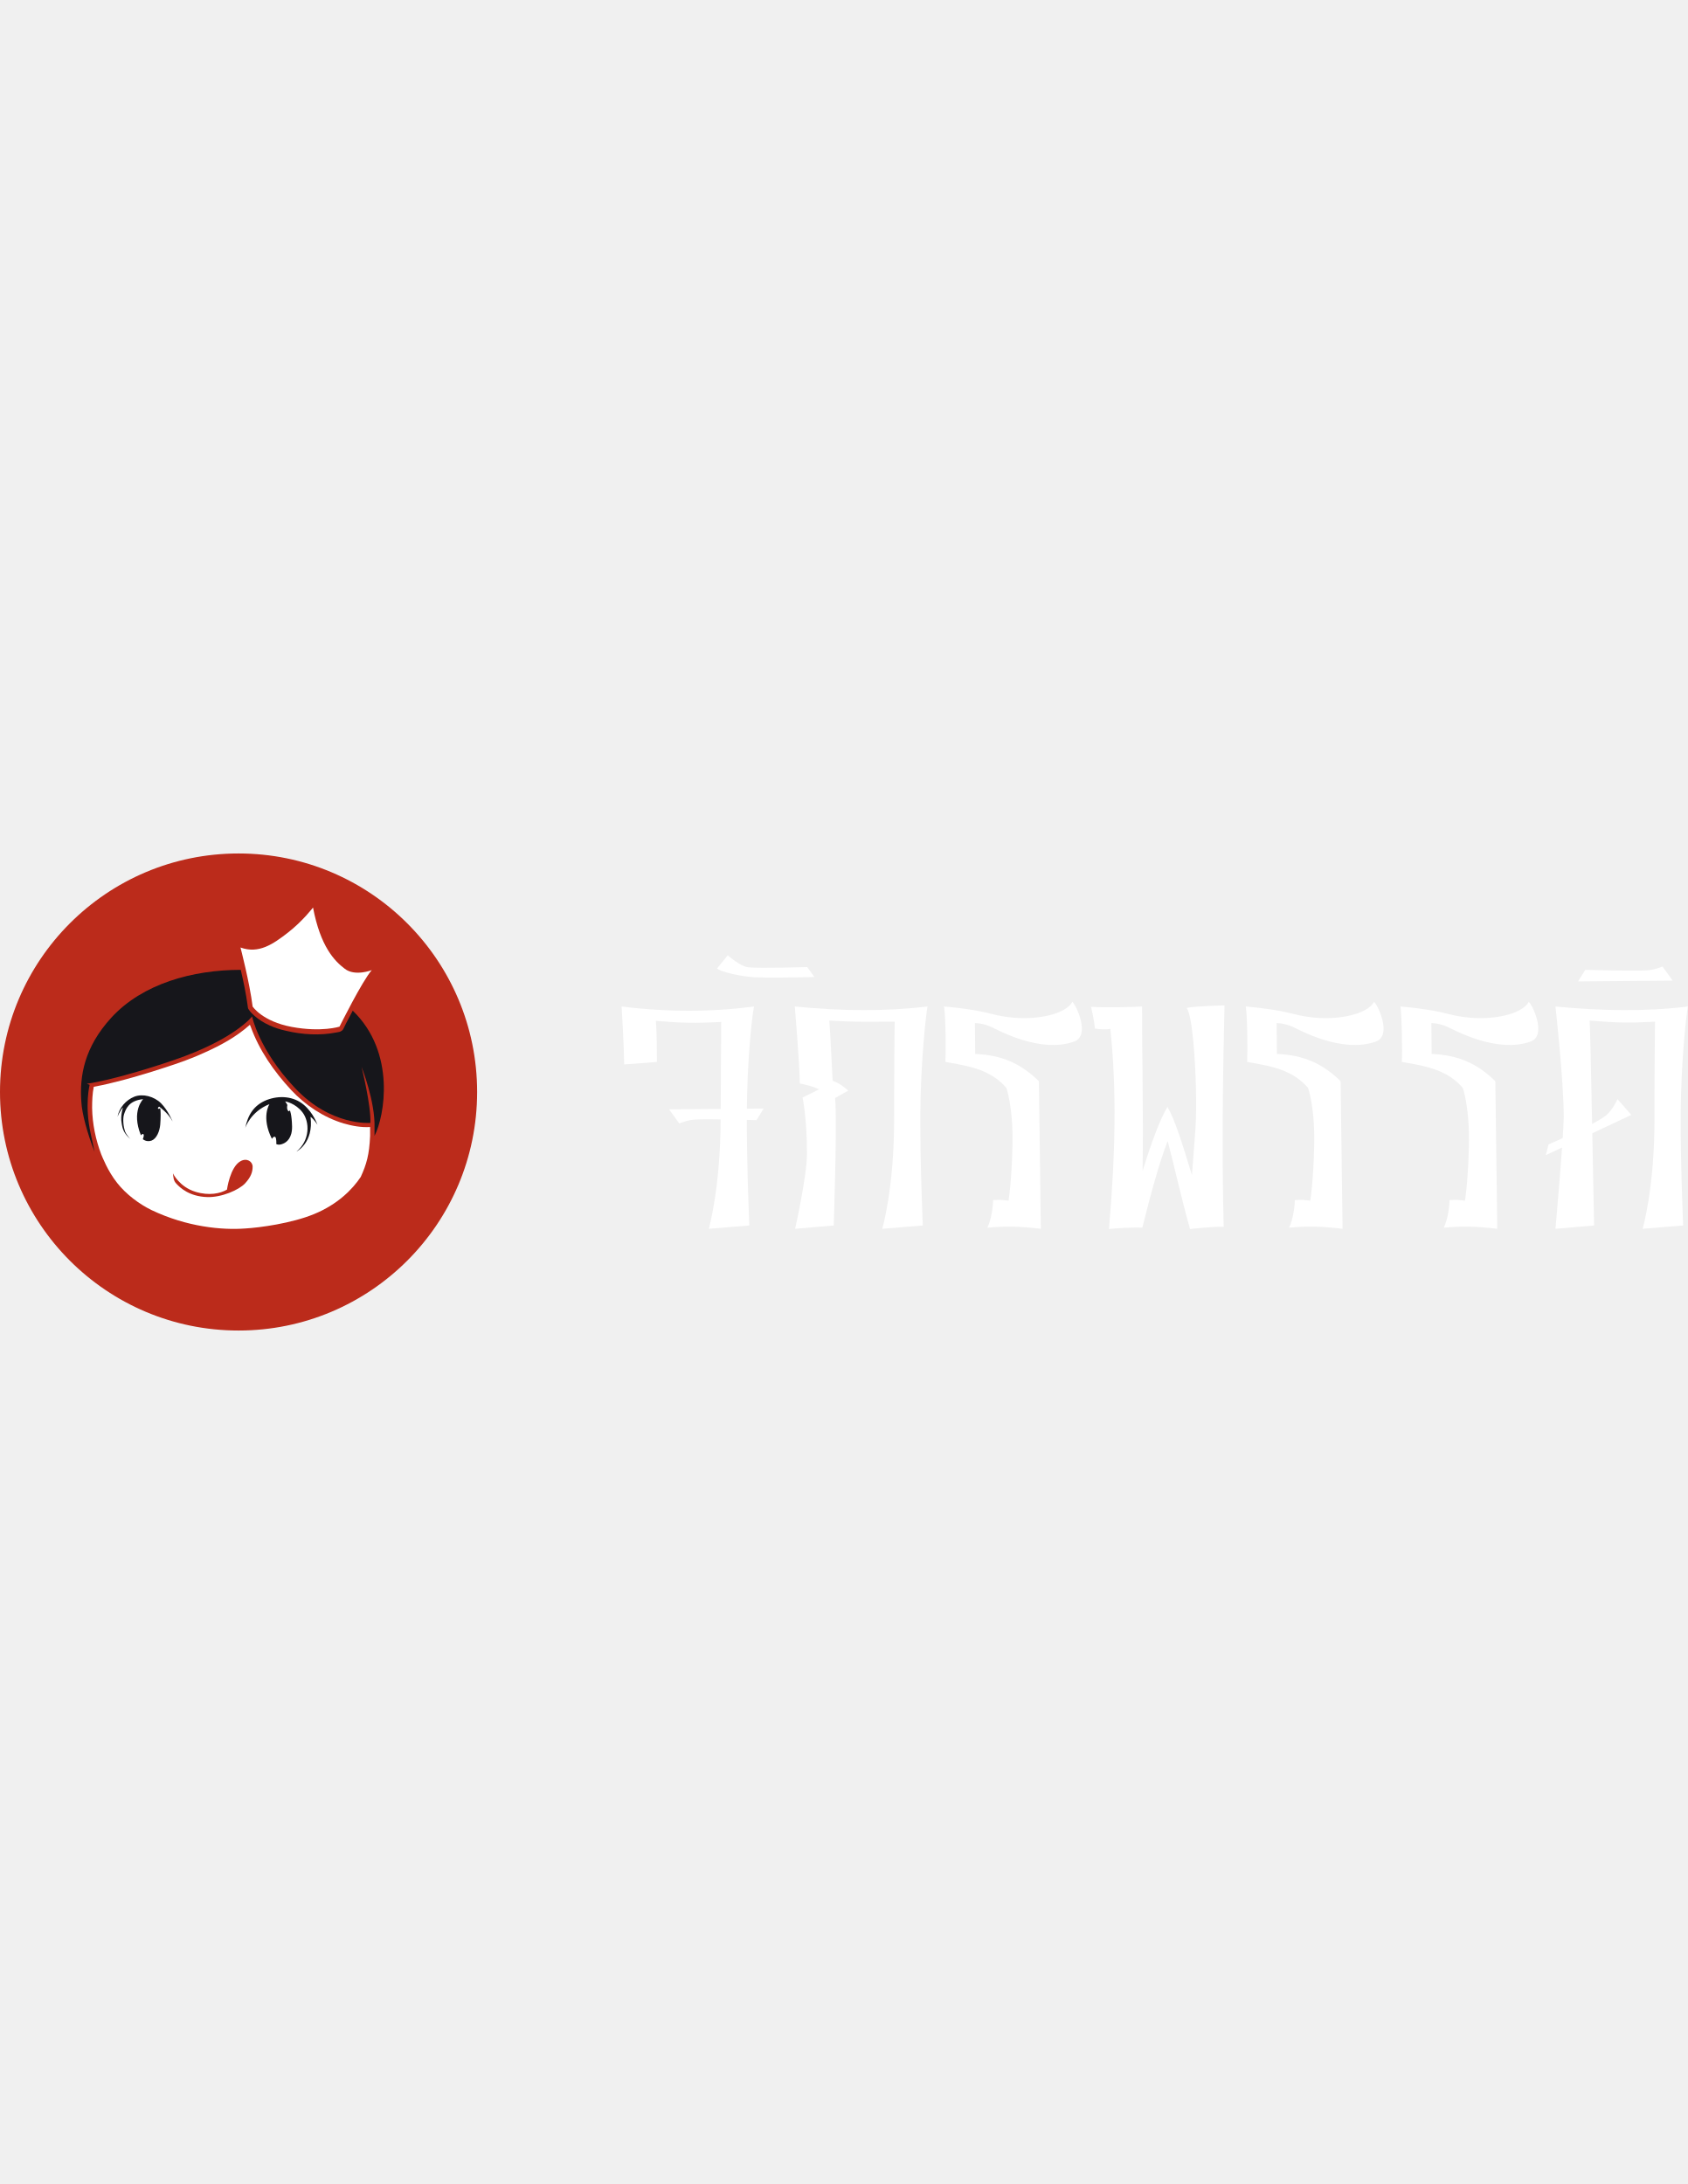
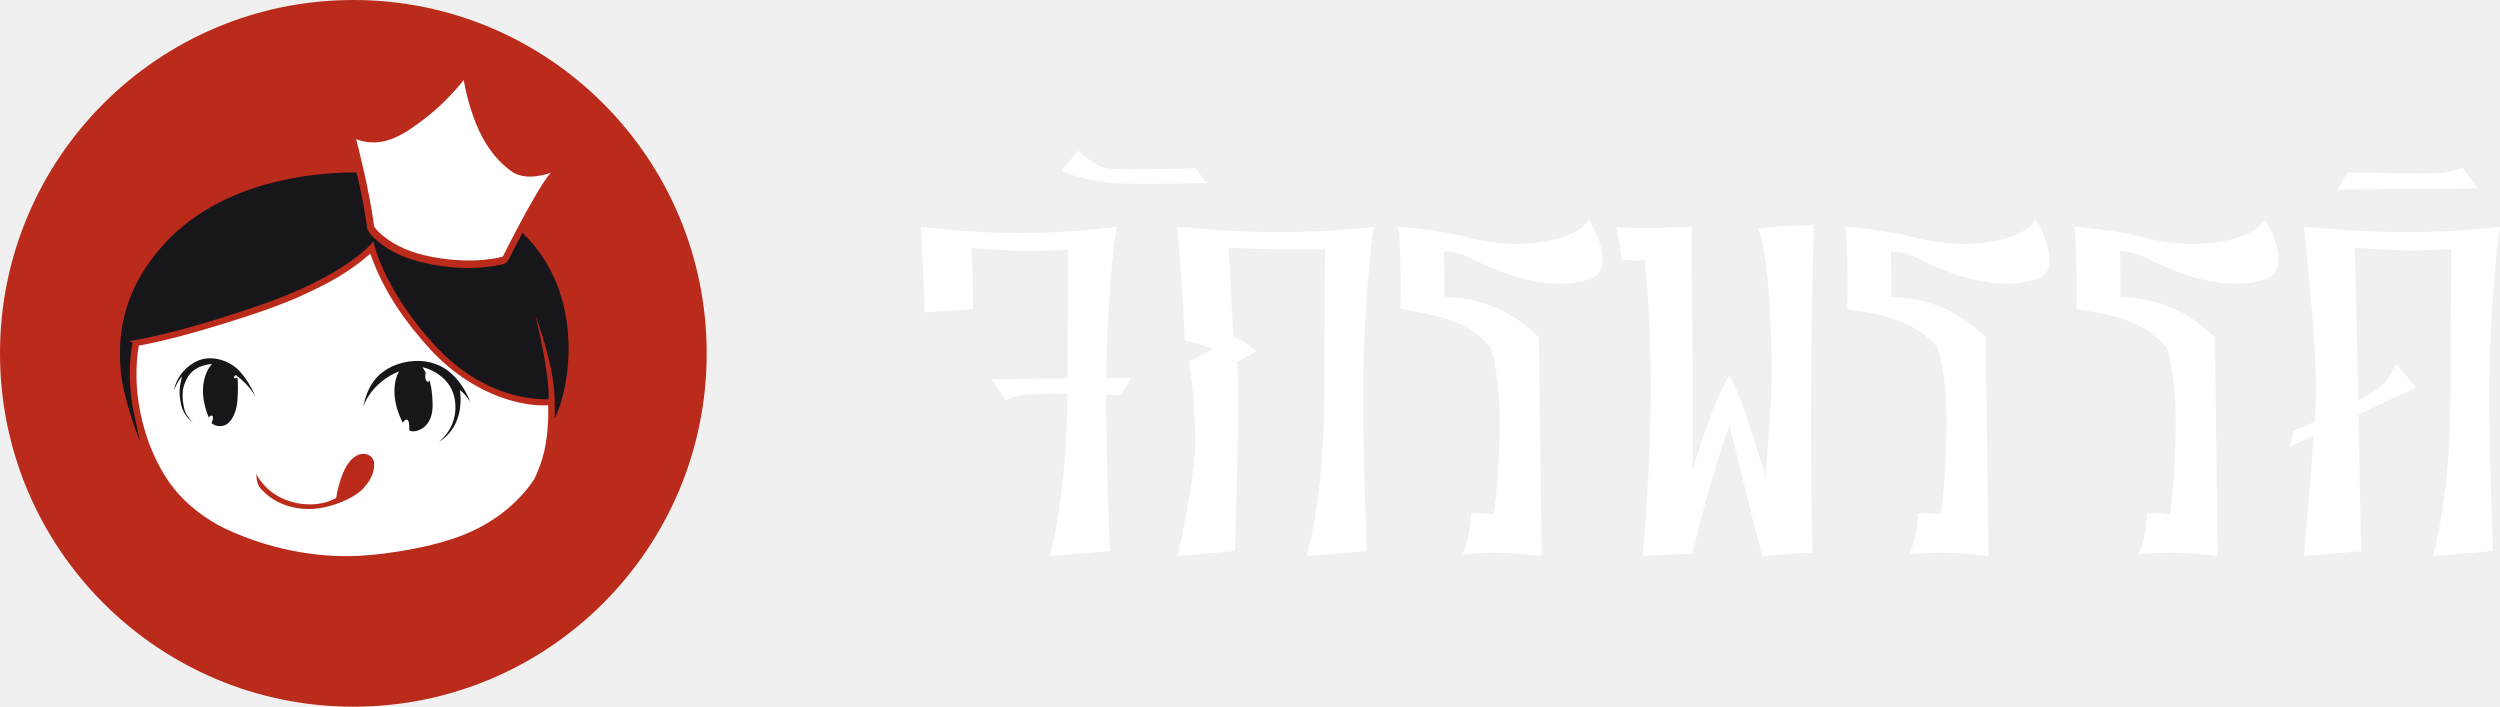
- <svg xmlns="http://www.w3.org/2000/svg" version="1.1" id="Layer_1" x="0px" y="0px" viewBox="0 0 612 792" style="enable-background:new 0 0 612 792;" xml:space="preserve">
+ <svg xmlns="http://www.w3.org/2000/svg" version="1.1" id="Layer_1" x="0px" y="0px" viewBox="0 0 612 173" style="enable-background:new 0 0 612 173;" xml:space="preserve">
  <style type="text/css">
	.st0{fill:#BB2B1B;}
	.st1{fill:#FFFFFF;}
	.st2{fill:#16161B;}
</style>
  <g id="logo_white">
    <g>
-       <circle class="st0" cx="86.5" cy="396" r="86.5" />
+       <circle class="st0" cx="86.5" cy="86.5" r="86.5" />
      <g>
-         <path class="st1" d="M54.9,438.8c-4.3-2.1-9.1-5.6-12.4-9.8c-3.5-4.4-5.4-9.5-5.8-10.4c-2-5.3-3.2-11-3.3-16.8     c0-2.6,0.1-5.2,0.6-7.7l0,0c1.8-0.3,3.5-0.7,5.3-1.1c6.9-1.6,13.8-3.7,20.6-5.9c4.9-1.6,9.8-3.3,14.5-5.5     c5.8-2.6,11.4-5.7,16-9.8c0.1-0.1,0.1-0.1,0.2-0.2c0,0,0.2,0.4,0.3,0.7c3.1,8.6,8.4,16.2,14.6,22.9c5.2,5.6,11.8,10,19.1,12.2     c3.1,0.9,6.4,1.5,9.6,1.3c0,1.1,0,2.1,0,3.2c-0.3,6.9-1.3,10.3-3.4,14.9c-3,4.5-8.4,10-17,13.5c-8,3.3-19.6,4.9-25,5.2     C80.6,446.1,67.9,445,54.9,438.8L54.9,438.8z" />
-         <path class="st0" d="M62.7,425.5c0,0,2.3,4.9,8.2,6.7c4.9,1.5,9,0.6,11.4-0.8c0,0,1.1-8.2,4.9-10.3c2.3-1.3,4.4,0.1,4.4,2     c0,1.9-0.6,3.7-2.7,6c-2.2,2.4-8.6,5.2-13.8,5c-6.5-0.2-9.9-3.5-11-4.7C62.8,428.2,62.9,426.8,62.7,425.5z" />
-         <path class="st2" d="M88.9,409.1c0,0,1.8-5.9,8.8-8.7c0,0-3.1,4.7,0.9,12.6c0,0,0.6-1.1,1.2-0.7c0.5,0.4,0.4,2.6,0.4,2.6     s0.9,0.5,2.3-0.1c1.4-0.5,3.5-2.1,3.4-6.4c-0.1-4.3-0.8-5.8-0.8-5.8s-0.1,0.3-0.3,0.4c-0.2,0.1-1-0.6-0.6-2.3     c0,0-0.6-1.1-0.8-1.3c0,0,3.7,0.6,6.3,4c2.6,3.4,2.8,10.1-2.2,14.2c0,0,6.3-3.1,5.1-12.6c0,0,1.3,0.9,2.5,2.9c0,0-1.4-4.3-5-7.3     s-8.7-3.5-13.4-1.7C92,400.8,89.9,404.3,88.9,409.1L88.9,409.1z" />
-         <path class="st2" d="M47.3,413.1c0,0-1.4-1.4-2-2.9c-0.5-1.5-0.9-4.4-0.3-6.2c0.6-1.7,1.6-4.9,6.9-5.4c0,0-4.4,4.3-0.8,13.1     c0,0,0.5-0.7,0.9-0.4c0.4,0.3-0.2,1.8-0.2,1.8s1.3,1.2,3.2,0.5c1.8-0.7,2.9-3.4,3.1-5.8c0.2-2.4,0.2-5.1,0-5.9     c0,0-0.6,0.4-0.8,0.1c-0.2-0.3,0.4-0.7,0.4-0.7s3.2,2.2,4.9,5.4c0,0-1.7-4.1-4.2-6.6c-2.5-2.5-6.6-3.6-9.7-2.4     c-3,1.2-5.5,4-6.1,7.3c0,0,0.9-2.3,2-3.4c0,0-1,3-0.5,5.6C44.4,409.4,44.9,411,47.3,413.1L47.3,413.1z" />
-         <path class="st1" d="M91.6,365c0,0,3.5,5.4,14.2,7.4c10.8,2,17.3-0.1,17.3-0.1s8.2-16.5,11.7-20.5c0,0-6.1,2.4-9.8-0.5     c-3.7-2.8-8.8-8-11.5-22.2c0,0-3.7,4.9-9.1,9.1s-10.6,7.8-17.2,5.4C87.2,343.6,90.5,356.2,91.6,365z" />
-         <path class="st2" d="M135.8,408.9c0.3-9.4-4.7-22-4.7-22s3.5,14.1,3.2,20.3c0,0-14.3,1.3-27.4-12.7     c-13.1-13.9-15.5-25.9-15.5-25.9s-6.3,8.3-28.3,15.8c-22,7.5-31.6,8.6-31.6,8.6l1,0.4c0,0-1.9,7.4,0.4,17.8     c1.1,5,1.4,6.5,1.4,6.5c-2.6-6.6-4.6-13.9-4.8-18.1c-0.7-9.3,1-19.8,10.9-30.6c11.3-12.3,29.5-17.3,46.9-17.3     c1,4.3,1.9,8.6,2.5,13c0,0.4,0.1,0.7,0.2,1.1l0.2,0.3c0.6,0.9,1.3,1.6,2.1,2.3c3.2,2.8,7.3,4.5,11.4,5.4     c5.9,1.4,12.3,1.8,18.3,0.6c0.7-0.1,1.4-0.2,1.9-0.6c0.3-0.2,0.4-0.3,0.6-0.7l0,0c1.4-2.8,0.7-1.5,2.2-4.3l1.2-2.3     c15.8,15.2,11.5,38.5,7.9,45.4L135.8,408.9z" />
+         <path class="st1" d="M54.9,129.3c-4.3-2.1-9.1-5.6-12.4-9.8c-3.5-4.4-5.4-9.5-5.8-10.4c-2-5.3-3.2-11-3.3-16.8     c0-2.6,0.1-5.2,0.6-7.7l0,0c1.8-0.3,3.5-0.7,5.3-1.1c6.9-1.6,13.8-3.7,20.6-5.9c4.9-1.6,9.8-3.3,14.5-5.5     c5.8-2.6,11.4-5.7,16-9.8c0.1-0.1,0.1-0.1,0.2-0.2c0,0,0.2,0.4,0.3,0.7c3.1,8.6,8.4,16.2,14.6,22.9c5.2,5.6,11.8,10,19.1,12.2     c3.1,0.9,6.4,1.5,9.6,1.3c0,1.1,0,2.1,0,3.2c-0.3,6.9-1.3,10.3-3.4,14.9c-3,4.5-8.4,10-17,13.5c-8,3.3-19.6,4.9-25,5.2     C80.6,136.6,67.9,135.5,54.9,129.3L54.9,129.3z" />
+         <path class="st0" d="M62.7,116c0,0,2.3,4.9,8.2,6.7c4.9,1.5,9,0.6,11.4-0.8c0,0,1.1-8.2,4.9-10.3c2.3-1.3,4.4,0.1,4.4,2     s-0.6,3.7-2.7,6c-2.2,2.4-8.6,5.2-13.8,5c-6.5-0.2-9.9-3.5-11-4.7C62.8,118.7,62.9,117.3,62.7,116z" />
+         <path class="st2" d="M88.9,99.6c0,0,1.8-5.9,8.8-8.7c0,0-3.1,4.7,0.9,12.6c0,0,0.6-1.1,1.2-0.7c0.5,0.4,0.4,2.6,0.4,2.6     s0.9,0.5,2.3-0.1c1.4-0.5,3.5-2.1,3.4-6.4s-0.8-5.8-0.8-5.8s-0.1,0.3-0.3,0.4c-0.2,0.1-1-0.6-0.6-2.3c0,0-0.6-1.1-0.8-1.3     c0,0,3.7,0.6,6.3,4c2.6,3.4,2.8,10.1-2.2,14.2c0,0,6.3-3.1,5.1-12.6c0,0,1.3,0.9,2.5,2.9c0,0-1.4-4.3-5-7.3s-8.7-3.5-13.4-1.7     C92,91.3,89.9,94.8,88.9,99.6L88.9,99.6z" />
+         <path class="st2" d="M47.3,103.6c0,0-1.4-1.4-2-2.9c-0.5-1.5-0.9-4.4-0.3-6.2c0.6-1.7,1.6-4.9,6.9-5.4c0,0-4.4,4.3-0.8,13.1     c0,0,0.5-0.7,0.9-0.4c0.4,0.3-0.2,1.8-0.2,1.8s1.3,1.2,3.2,0.5c1.8-0.7,2.9-3.4,3.1-5.8c0.2-2.4,0.2-5.1,0-5.9     c0,0-0.6,0.4-0.8,0.1s0.4-0.7,0.4-0.7s3.2,2.2,4.9,5.4c0,0-1.7-4.1-4.2-6.6s-6.6-3.6-9.7-2.4c-3,1.2-5.5,4-6.1,7.3     c0,0,0.9-2.3,2-3.4c0,0-1,3-0.5,5.6C44.4,99.9,44.9,101.5,47.3,103.6L47.3,103.6z" />
+         <path class="st1" d="M91.6,55.5c0,0,3.5,5.4,14.2,7.4c10.8,2,17.3-0.1,17.3-0.1s8.2-16.5,11.7-20.5c0,0-6.1,2.4-9.8-0.5     c-3.7-2.8-8.8-8-11.5-22.2c0,0-3.7,4.9-9.1,9.1s-10.6,7.8-17.2,5.4C87.2,34.1,90.5,46.7,91.6,55.5z" />
+         <path class="st2" d="M135.8,99.4c0.3-9.4-4.7-22-4.7-22s3.5,14.1,3.2,20.3c0,0-14.3,1.3-27.4-12.7C93.8,71.1,91.4,59.1,91.4,59.1     s-6.3,8.3-28.3,15.8s-31.6,8.6-31.6,8.6l1,0.4c0,0-1.9,7.4,0.4,17.8c1.1,5,1.4,6.5,1.4,6.5c-2.6-6.6-4.6-13.9-4.8-18.1     c-0.7-9.3,1-19.8,10.9-30.6c11.3-12.3,29.5-17.3,46.9-17.3c1,4.3,1.9,8.6,2.5,13c0,0.4,0.1,0.7,0.2,1.1l0.2,0.3     c0.6,0.9,1.3,1.6,2.1,2.3c3.2,2.8,7.3,4.5,11.4,5.4c5.9,1.4,12.3,1.8,18.3,0.6c0.7-0.1,1.4-0.2,1.9-0.6c0.3-0.2,0.4-0.3,0.6-0.7     l0,0c1.4-2.8,0.7-1.5,2.2-4.3l1.2-2.3c15.8,15.2,11.5,38.5,7.9,45.4L135.8,99.4z" />
      </g>
    </g>
    <g>
-       <path class="st1" d="M242.6,402.3l3.7,5.1c0,0,3-1.3,5.8-1.4c4.5-0.3,22.2,0.2,22.2,0.2l2.6-4.2L242.6,402.3L242.6,402.3z" />
-       <path class="st1" d="M606.5,355.6l-3.7-5.1c0,0-3,1.3-5.8,1.4c-4.5,0.3-22.2-0.2-22.2-0.2l-2.6,4.2L606.5,355.6L606.5,355.6z" />
-       <path class="st1" d="M591.5,404.3l-5-5.7c0,0-1.6,3.6-3.9,5.7c-2.4,2-7.7,4.5-11,6.1c-6.1,2.9-10.1,4.6-10.1,4.6l-1,3.9    L591.5,404.3z" />
-       <path class="st1" d="M260,351.2l3.9-4.8c0,0,4.3,4,7.5,4.4c4.5,0.4,21.3-0.1,21.3-0.1l2.6,3.6c-8.4,0.2-16.8,0.3-21.7,0.1    C268.7,354.1,261.4,352.5,260,351.2z" />
-       <path class="st1" d="M257,445.6l14.7-1.2c0,0-1-22.6-0.9-41.1c0.1-18.5,1.8-34.3,2.6-38.3c-15.2,2-31.1,2.1-48,0    c0,0,0.9,14.8,0.9,21l11.9-0.9c0,0,0-11.2-0.4-14.9c9.8,0.8,14,0.9,23.7,0.4c0,0-0.1,14.8-0.2,35.5    C261.2,431.1,257,445.6,257,445.6L257,445.6z" />
-       <path class="st1" d="M336.3,365c-0.7,4.1-2.4,19.9-2.6,38.3c-0.1,18.5,0.9,41.1,0.9,41.1l-14.7,1.2c0,0,4.3-14.5,4.3-39.6    c0-20.6,0.2-35.5,0.2-35.5c-9.8,0-13.7,0.2-23.7-0.4c0.3,3.6,1.2,21.1,1.2,21.8c2.4,1,3.2,1.5,5.7,3.6c-2.6,1.4-4.8,2.7-4.8,2.7    c0.8,8.7-0.5,46.2-0.5,46.2l-14,1.2c0,0,4.3-19.1,4.3-27.2c0-13.3-1.6-20.4-1.6-20.4c2.4-1.1,6-3,6-3c-2.5-1.1-4.6-1.6-7-2.1    c0-6.2-1.8-27.9-1.8-27.9C305.3,366.7,321.2,366.8,336.3,365L336.3,365z" />
-       <path class="st1" d="M612,365c-0.7,4.1-2.4,19.9-2.6,38.3c-0.1,18.5,0.9,41.1,0.9,41.1l-14.7,1.2c0,0,4.3-14.5,4.3-39.6    c0-20.6,0.2-35.5,0.2-35.5c-9.7,0.5-13.7,0.4-23.7-0.4c0.3,3.6,1.6,74.3,1.6,74.3l-14,1.2c0,0,2.9-32.4,3-40.5    c0-13.3-3-40.1-3-40.1C580.6,366.6,596.6,366.9,612,365z" />
-       <path class="st1" d="M486.8,445.6c-7.7-0.9-12.5-1-19.4-0.4c1.6-3.2,2.1-8.4,2.1-10c3.7-0.2,2.9,0,5.6,0.2c0,0,1.1-6.6,1.4-19.4    c0.4-14.3-2.2-21.5-2.2-21.5c-5.4-6.2-12.3-7.8-22.1-9.4c0.2-3.8,0.1-16.7-0.5-20.1c0,0,10.2,0.8,16.9,2.6    c14.2,3.8,27.4,0.3,29.6-4.3c1.3,0.9,6.7,12.2,0.7,14.4c-12.2,4.4-27.5-4.1-30.1-5.3c-3.1-1.4-5.9-1.4-5.9-1.4l0.1,11.2    c9.6,0.4,16.5,3.4,23.1,9.9L486.8,445.6L486.8,445.6z" />
-       <path class="st1" d="M542.9,445.6c-7.7-0.9-12.5-1-19.4-0.4c1.6-3.2,2.1-8.4,2.1-10c3.8-0.2,2.9,0,5.6,0.2c0,0,1.1-6.6,1.4-19.4    c0.4-14.3-2.2-21.5-2.2-21.5c-5.4-6.2-12.3-7.8-22.1-9.4c0.2-3.8,0-16.7-0.5-20.1c0,0,10.2,0.8,16.9,2.6    c14.2,3.8,27.4,0.3,29.6-4.3c1.3,0.9,6.7,12.2,0.7,14.4c-12.2,4.4-27.5-4.1-30.1-5.3c-3.1-1.4-5.9-1.4-5.9-1.4l0.1,11.2    c9.6,0.4,16.5,3.4,23.1,9.9L542.9,445.6L542.9,445.6z" />
-       <path class="st1" d="M377.4,445.6c-7.7-0.9-12.5-1-19.4-0.4c1.6-3.2,2.1-8.4,2.1-10c3.7-0.2,2.9,0,5.6,0.2c0,0,1.1-6.6,1.4-19.4    c0.4-14.3-2.2-21.5-2.2-21.5c-5.4-6.2-12.3-7.8-22.1-9.4c0.2-3.8,0.1-16.7-0.5-20.1c0,0,10.2,0.8,16.9,2.6    c14.2,3.8,27.4,0.3,29.6-4.3c1.3,0.9,6.7,12.2,0.7,14.4c-12.2,4.4-27.5-4.1-30.1-5.3c-3.1-1.4-5.9-1.4-5.9-1.4l0.1,11.2    c9.6,0.4,16.5,3.4,23.1,9.9L377.4,445.6L377.4,445.6z" />
-       <path class="st1" d="M395.6,365.1c0,0,1.2,4.9,1.4,7.9c2,0.3,3.9,0.4,5.6,0.1c2.3,21.7,1.9,45-0.5,72.6c1.9-0.3,9.5-0.7,12.1-0.5    c2.9-11.7,6.4-24.5,9.2-31.4c1.9,7.1,5.2,21.7,8.1,31.9c0,0,8.4-1,12.2-0.8c-0.7-26.6-0.3-56.2,0.3-80.3c0,0-10.3,0.2-13.7,0.9    c2.2,3.2,3.1,20.3,3.3,27.7c0.4,14.9-0.3,16.9-1.4,33c-3.5-11.5-6.3-20.5-8.9-24.8c-2.7,4.6-5.5,12-9,23.2    c0.3-22.8-0.2-40-0.2-59.6C410.8,365.2,400.3,365.5,395.6,365.1L395.6,365.1z" />
+       <path class="st1" d="M242.6,92.8l3.7,5.1c0,0,3-1.3,5.8-1.4c4.5-0.3,22.2,0.2,22.2,0.2l2.6-4.2L242.6,92.8L242.6,92.8z" />
+       <path class="st1" d="M606.5,46.1l-3.7-5.1c0,0-3,1.3-5.8,1.4c-4.5,0.3-22.2-0.2-22.2-0.2l-2.6,4.2L606.5,46.1L606.5,46.1z" />
+       <path class="st1" d="M591.5,94.8l-5-5.7c0,0-1.6,3.6-3.9,5.7c-2.4,2-7.7,4.5-11,6.1c-6.1,2.9-10.1,4.6-10.1,4.6l-1,3.9L591.5,94.8    z" />
+       <path class="st1" d="M260,41.7l3.9-4.8c0,0,4.3,4,7.5,4.4c4.5,0.4,21.3-0.1,21.3-0.1l2.6,3.6c-8.4,0.2-16.8,0.3-21.7,0.1    C268.7,44.6,261.4,43,260,41.7z" />
+       <path class="st1" d="M257,136.1l14.7-1.2c0,0-1-22.6-0.9-41.1s1.8-34.3,2.6-38.3c-15.2,2-31.1,2.1-48,0c0,0,0.9,14.8,0.9,21    l11.9-0.9c0,0,0-11.2-0.4-14.9c9.8,0.8,14,0.9,23.7,0.4c0,0-0.1,14.8-0.2,35.5C261.2,121.6,257,136.1,257,136.1L257,136.1z" />
+       <path class="st1" d="M336.3,55.5c-0.7,4.1-2.4,19.9-2.6,38.3c-0.1,18.5,0.9,41.1,0.9,41.1l-14.7,1.2c0,0,4.3-14.5,4.3-39.6    c0-20.6,0.2-35.5,0.2-35.5c-9.8,0-13.7,0.2-23.7-0.4c0.3,3.6,1.2,21.1,1.2,21.8c2.4,1,3.2,1.5,5.7,3.6c-2.6,1.4-4.8,2.7-4.8,2.7    c0.8,8.7-0.5,46.2-0.5,46.2l-14,1.2c0,0,4.3-19.1,4.3-27.2c0-13.3-1.6-20.4-1.6-20.4c2.4-1.1,6-3,6-3c-2.5-1.1-4.6-1.6-7-2.1    c0-6.2-1.8-27.9-1.8-27.9C305.3,57.2,321.2,57.3,336.3,55.5L336.3,55.5z" />
+       <path class="st1" d="M612,55.5c-0.7,4.1-2.4,19.9-2.6,38.3c-0.1,18.5,0.9,41.1,0.9,41.1l-14.7,1.2c0,0,4.3-14.5,4.3-39.6    c0-20.6,0.2-35.5,0.2-35.5c-9.7,0.5-13.7,0.4-23.7-0.4c0.3,3.6,1.6,74.3,1.6,74.3l-14,1.2c0,0,2.9-32.4,3-40.5    c0-13.3-3-40.1-3-40.1C580.6,57.1,596.6,57.4,612,55.5z" />
+       <path class="st1" d="M486.8,136.1c-7.7-0.9-12.5-1-19.4-0.4c1.6-3.2,2.1-8.4,2.1-10c3.7-0.2,2.9,0,5.6,0.2c0,0,1.1-6.6,1.4-19.4    c0.4-14.3-2.2-21.5-2.2-21.5c-5.4-6.2-12.3-7.8-22.1-9.4c0.2-3.8,0.1-16.7-0.5-20.1c0,0,10.2,0.8,16.9,2.6    c14.2,3.8,27.4,0.3,29.6-4.3c1.3,0.9,6.7,12.2,0.7,14.4c-12.2,4.4-27.5-4.1-30.1-5.3c-3.1-1.4-5.9-1.4-5.9-1.4l0.1,11.2    c9.6,0.4,16.5,3.4,23.1,9.9L486.8,136.1L486.8,136.1z" />
+       <path class="st1" d="M542.9,136.1c-7.7-0.9-12.5-1-19.4-0.4c1.6-3.2,2.1-8.4,2.1-10c3.8-0.2,2.9,0,5.6,0.2c0,0,1.1-6.6,1.4-19.4    c0.4-14.3-2.2-21.5-2.2-21.5c-5.4-6.2-12.3-7.8-22.1-9.4c0.2-3.8,0-16.7-0.5-20.1c0,0,10.2,0.8,16.9,2.6    c14.2,3.8,27.4,0.3,29.6-4.3c1.3,0.9,6.7,12.2,0.7,14.4c-12.2,4.4-27.5-4.1-30.1-5.3c-3.1-1.4-5.9-1.4-5.9-1.4l0.1,11.2    c9.6,0.4,16.5,3.4,23.1,9.9L542.9,136.1L542.9,136.1z" />
+       <path class="st1" d="M377.4,136.1c-7.7-0.9-12.5-1-19.4-0.4c1.6-3.2,2.1-8.4,2.1-10c3.7-0.2,2.9,0,5.6,0.2c0,0,1.1-6.6,1.4-19.4    c0.4-14.3-2.2-21.5-2.2-21.5c-5.4-6.2-12.3-7.8-22.1-9.4c0.2-3.8,0.1-16.7-0.5-20.1c0,0,10.2,0.8,16.9,2.6    c14.2,3.8,27.4,0.3,29.6-4.3c1.3,0.9,6.7,12.2,0.7,14.4c-12.2,4.4-27.5-4.1-30.1-5.3c-3.1-1.4-5.9-1.4-5.9-1.4l0.1,11.2    c9.6,0.4,16.5,3.4,23.1,9.9L377.4,136.1L377.4,136.1z" />
+       <path class="st1" d="M395.6,55.6c0,0,1.2,4.9,1.4,7.9c2,0.3,3.9,0.4,5.6,0.1c2.3,21.7,1.9,45-0.5,72.6c1.9-0.3,9.5-0.7,12.1-0.5    c2.9-11.7,6.4-24.5,9.2-31.4c1.9,7.1,5.2,21.7,8.1,31.9c0,0,8.4-1,12.2-0.8c-0.7-26.6-0.3-56.2,0.3-80.3c0,0-10.3,0.2-13.7,0.9    c2.2,3.2,3.1,20.3,3.3,27.7c0.4,14.9-0.3,16.9-1.4,33c-3.5-11.5-6.3-20.5-8.9-24.8c-2.7,4.6-5.5,12-9,23.2    c0.3-22.8-0.2-40-0.2-59.6C410.8,55.7,400.3,56,395.6,55.6L395.6,55.6z" />
    </g>
  </g>
</svg>
